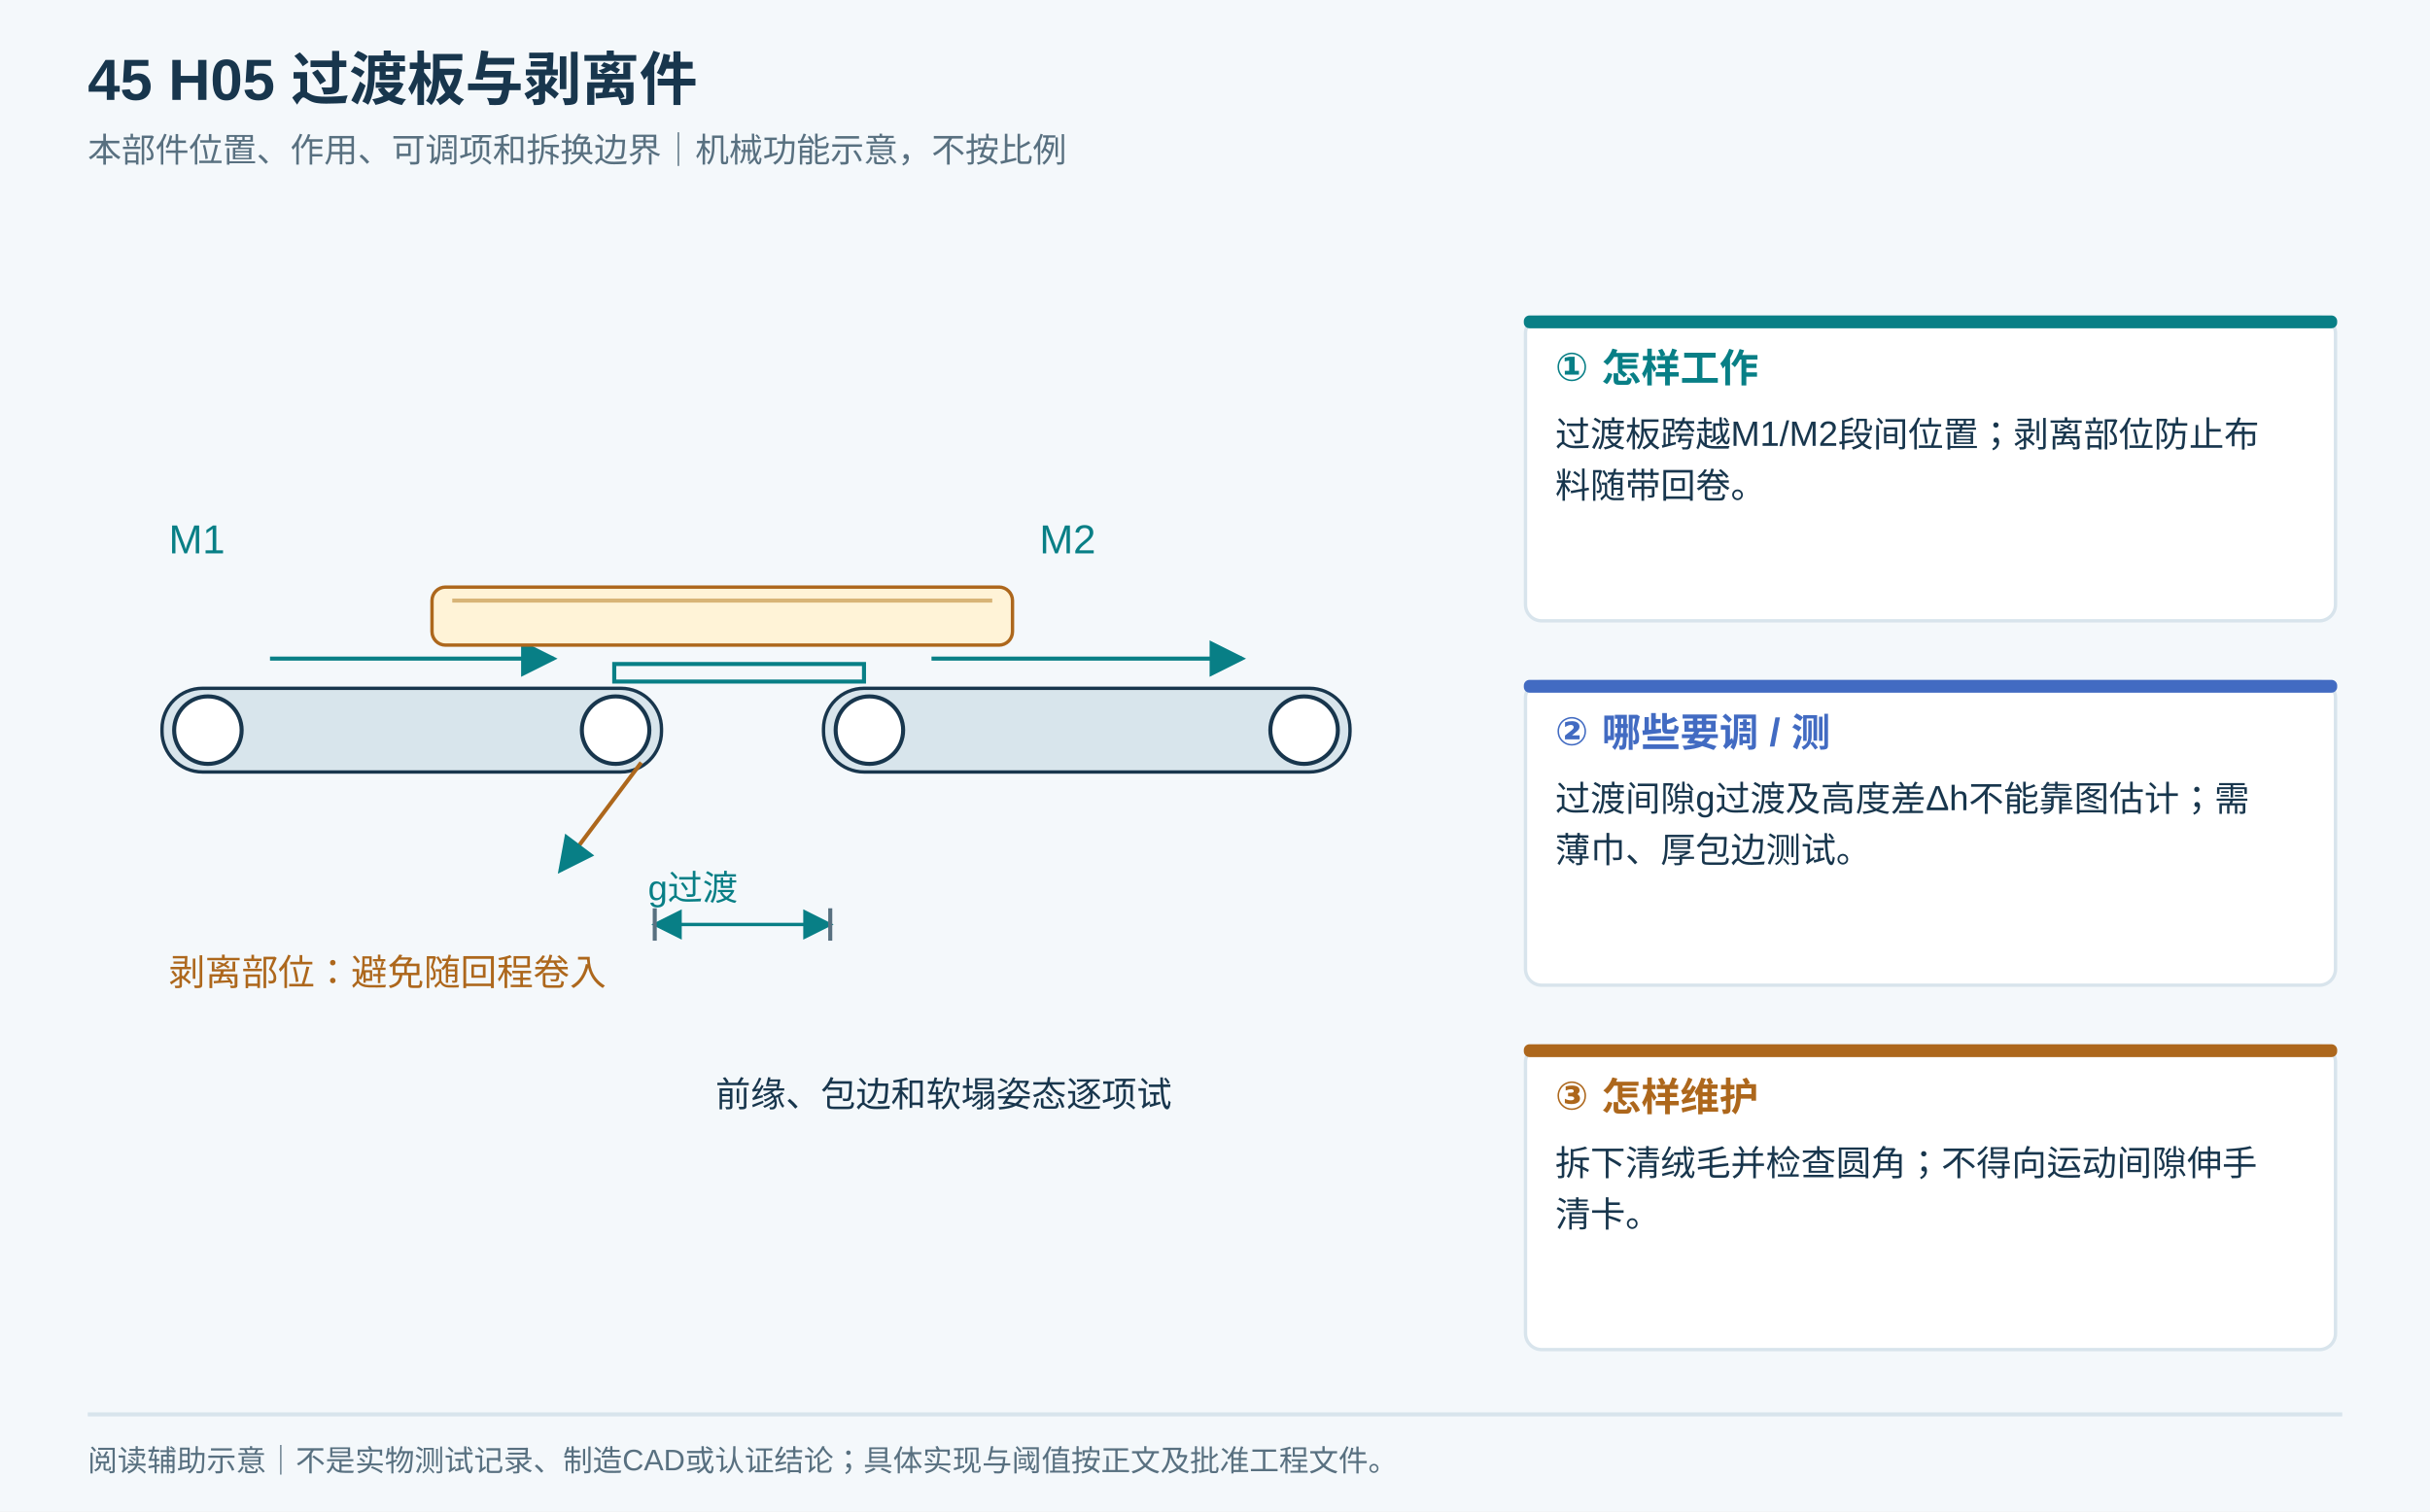
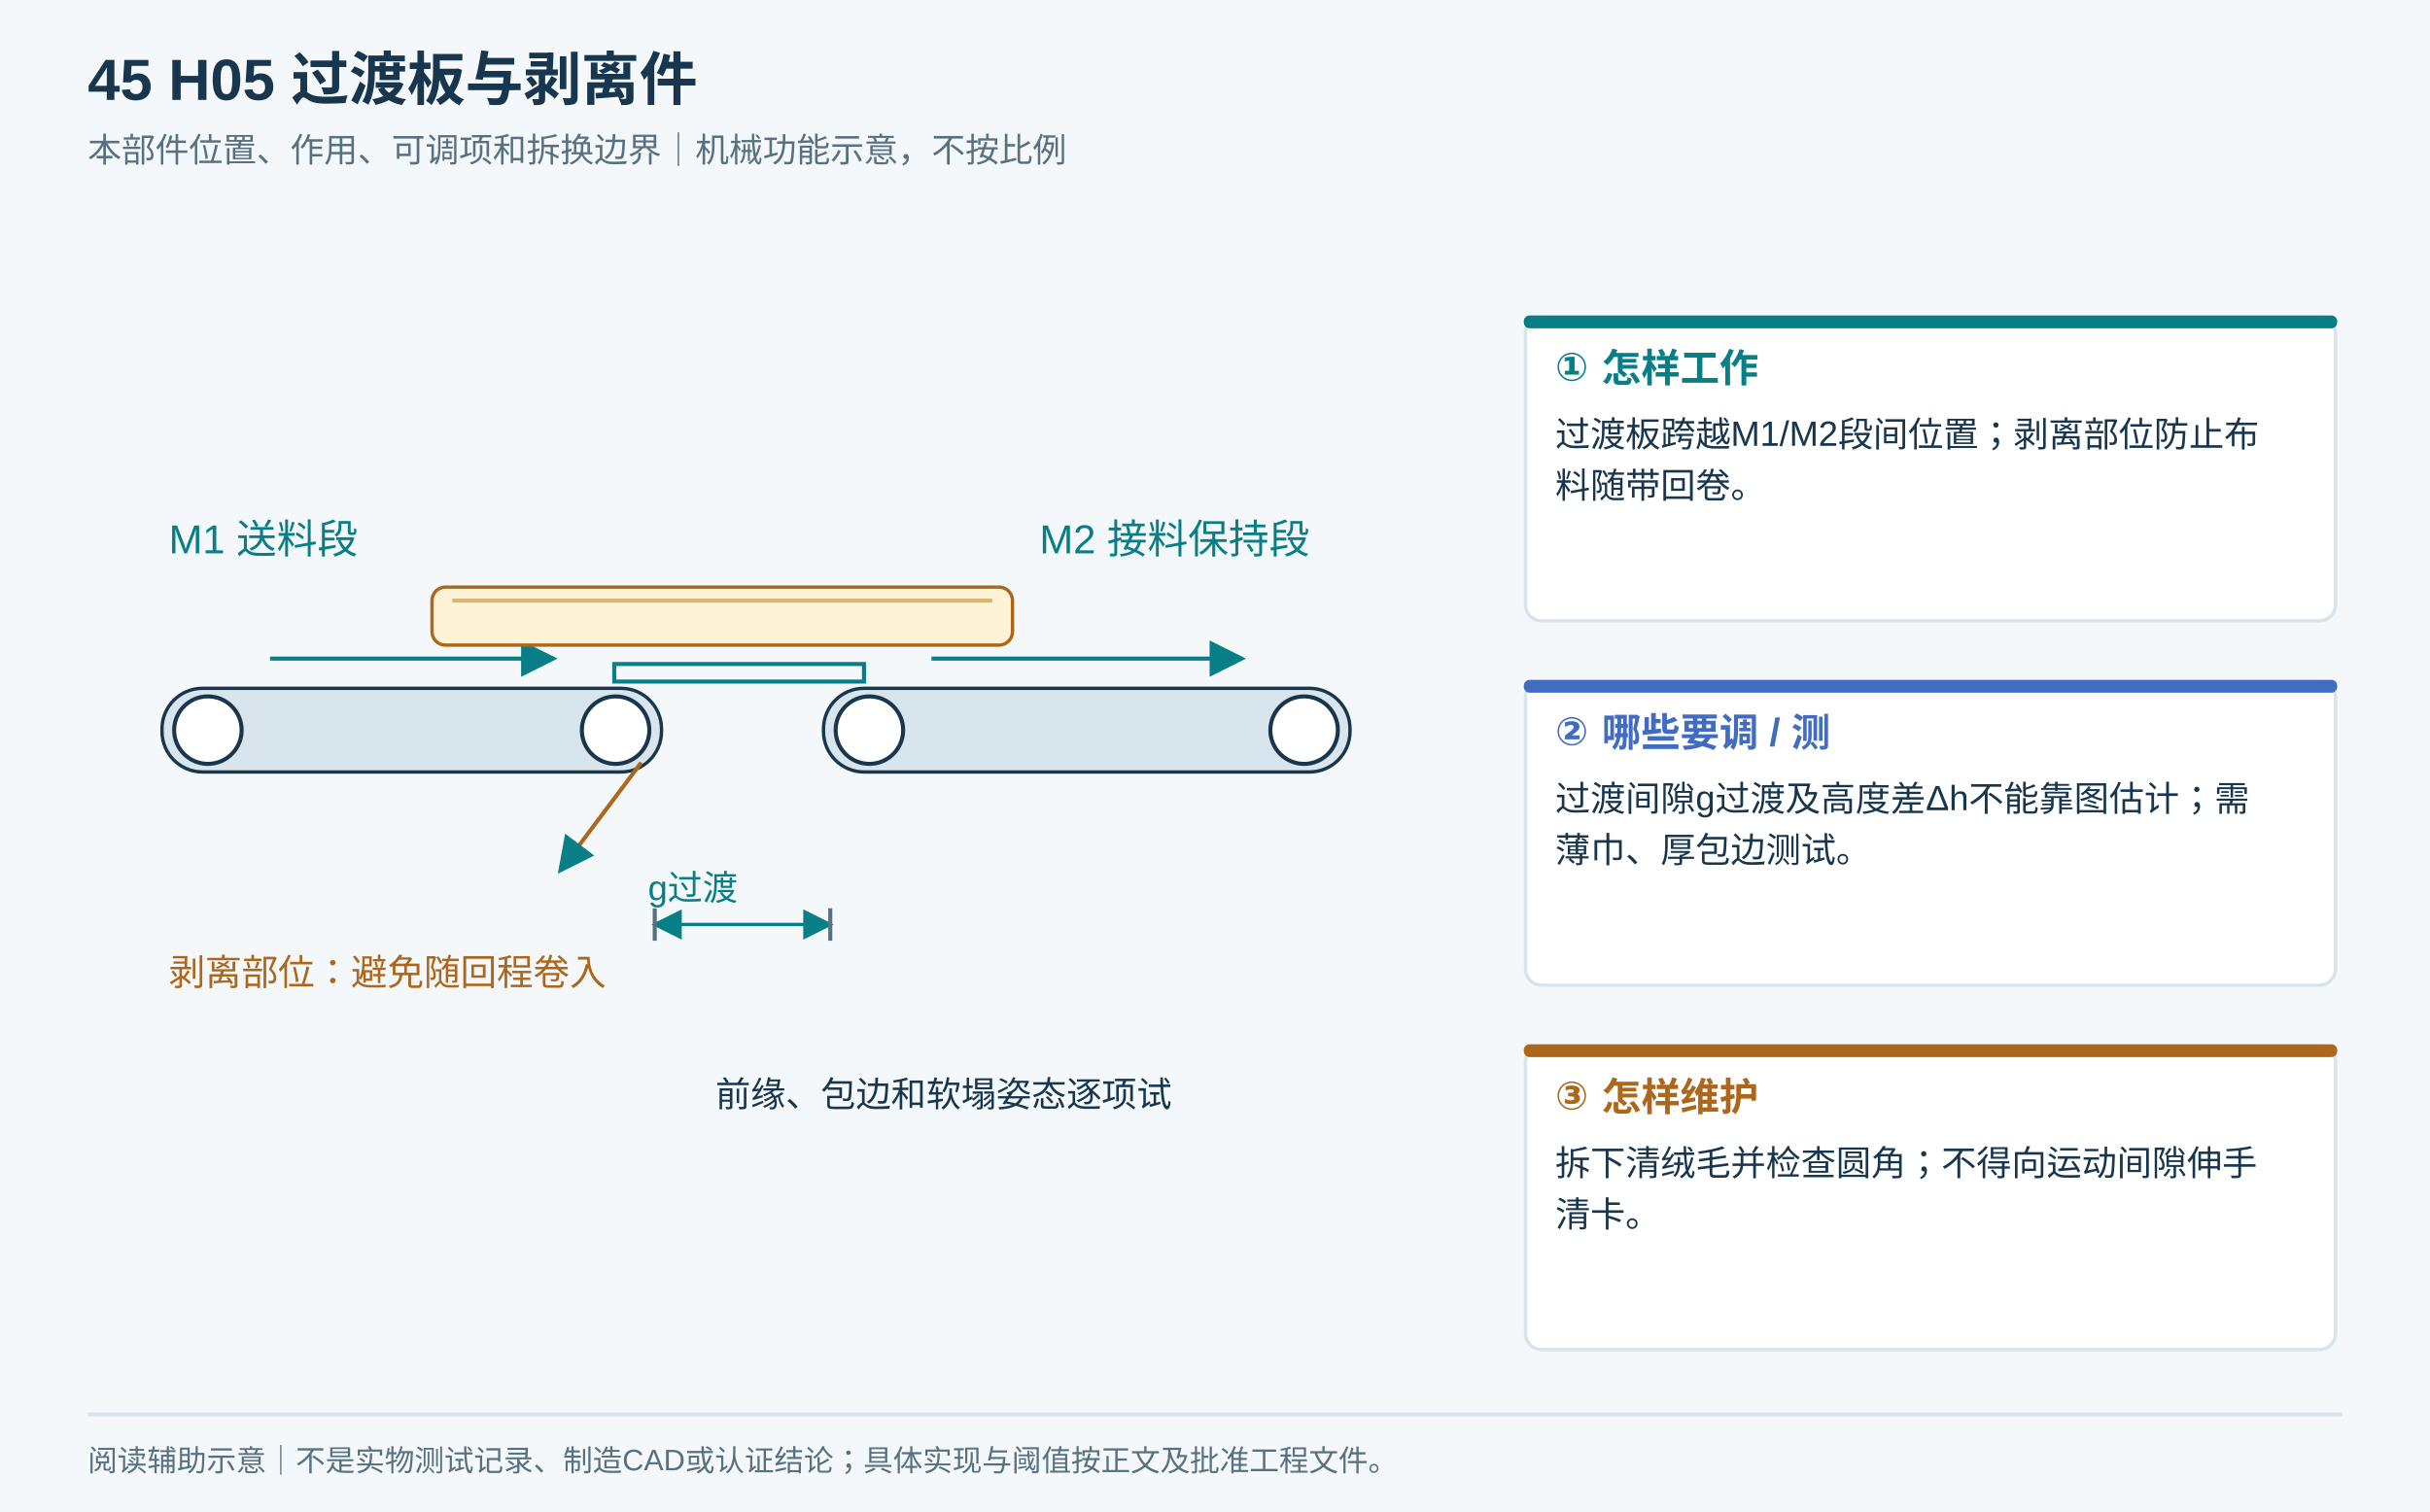
<svg xmlns="http://www.w3.org/2000/svg" width="1800" height="1120" viewBox="0 0 1800 1120" role="img">
  <defs>
    <marker id="a" markerWidth="9" markerHeight="9" refX="8" refY="4.5" orient="auto-start-reverse">
      <path d="M0 0L9 4.5L0 9z" fill="#087f86" />
    </marker>
    <pattern id="hatch" width="10" height="10" patternUnits="userSpaceOnUse" patternTransform="rotate(45)">
      <line x1="0" y1="0" x2="0" y2="10" stroke="#abc2cf" stroke-width="3" />
    </pattern>
  </defs>
  <rect width="1800" height="1120" fill="#f4f8fb" />
  <text x="65" y="74" fill="#18364d" font-family="PingFang SC,Heiti SC,Arial,sans-serif" font-size="43" font-weight="700">45  H05 过渡板与剥离件</text>
  <text x="65" y="120" fill="#587080" font-family="PingFang SC,Heiti SC,Arial,sans-serif" font-size="25" font-weight="400">本部件位置、作用、可调项和拆换边界｜机械功能示意，不按比例</text>
  <rect x="120" y="510" width="370" height="62" rx="30" fill="#d8e5ec" stroke="#18364d" stroke-width="2.5" />
  <circle cx="154" cy="541" r="25" fill="white" stroke="#18364d" stroke-width="3" />
  <circle cx="456" cy="541" r="25" fill="white" stroke="#18364d" stroke-width="3" />
  <path d="M200 488L410 488" fill="none" stroke="#087f86" stroke-width="3" marker-end="url(#a)" />
  <rect x="610" y="510" width="390" height="62" rx="30" fill="#d8e5ec" stroke="#18364d" stroke-width="2.5" />
  <circle cx="644" cy="541" r="25" fill="white" stroke="#18364d" stroke-width="3" />
  <circle cx="966" cy="541" r="25" fill="white" stroke="#18364d" stroke-width="3" />
  <path d="M690 488L920 488" fill="none" stroke="#087f86" stroke-width="3" marker-end="url(#a)" />
  <path d="M455 492H640V505H455Z" fill="none" stroke="#087f86" stroke-width="3" />
  <rect x="320" y="435" width="430" height="43" rx="10" fill="#fff3d7" stroke="#ad671c" stroke-width="2.5" />
  <path d="M335 445L735 445" fill="none" stroke="#d8b477" stroke-width="3" />
  <path d="M485 685L615 685" fill="none" stroke="#087f86" stroke-width="2.5" marker-start="url(#a)" marker-end="url(#a)" />
  <path d="M485 673L485 697" fill="none" stroke="#587080" stroke-width="3" />
  <path d="M615 673L615 697" fill="none" stroke="#587080" stroke-width="3" />
  <text x="480.0" y="667" fill="#087f86" font-family="PingFang SC,Heiti SC,Arial,sans-serif" font-size="26" font-weight="400">g过渡</text>
-   <text x="125" y="410" fill="#087f86" font-family="PingFang SC,Heiti SC,Arial,sans-serif" font-size="30" font-weight="400">M1</text>
-   <text x="770" y="410" fill="#087f86" font-family="PingFang SC,Heiti SC,Arial,sans-serif" font-size="30" font-weight="400">M2</text>
+   <text x="125" y="410" fill="#087f86" font-family="PingFang SC,Heiti SC,Arial,sans-serif" font-size="30" font-weight="400">M1 送料段</text>
+   <text x="770" y="410" fill="#087f86" font-family="PingFang SC,Heiti SC,Arial,sans-serif" font-size="30" font-weight="400">M2 接料保持段</text>
  <path d="M475 565L415 645" fill="none" stroke="#ad671c" stroke-width="3" marker-end="url(#a)" />
  <text x="125" y="730" fill="#ad671c" font-family="PingFang SC,Heiti SC,Arial,sans-serif" font-size="27" font-weight="400">剥离部位：避免随回程卷入</text>
  <text x="530" y="820" fill="#18364d" font-family="PingFang SC,Heiti SC,Arial,sans-serif" font-size="26" font-weight="400">前缘、包边和软塌姿态逐项试</text>
  <rect x="1130" y="235" width="600" height="225" rx="12" fill="white" stroke="#d8e4ec" stroke-width="2.5" />
  <rect x="1130" y="235" width="600" height="7" rx="3" fill="#087f86" stroke="#087f86" stroke-width="2.5" />
  <text x="1152" y="282" fill="#087f86" font-family="PingFang SC,Heiti SC,Arial,sans-serif" font-size="29" font-weight="700">① 怎样工作</text>
  <text x="1152" y="331" fill="#18364d" font-family="PingFang SC,Heiti SC,Arial,sans-serif" font-size="26" font-weight="400">过渡板跨越M1/M2段间位置；剥离部位防止布</text>
  <text x="1152" y="369" fill="#18364d" font-family="PingFang SC,Heiti SC,Arial,sans-serif" font-size="26" font-weight="400">料随带回卷。</text>
  <rect x="1130" y="505" width="600" height="225" rx="12" fill="white" stroke="#d8e4ec" stroke-width="2.5" />
  <rect x="1130" y="505" width="600" height="7" rx="3" fill="#426bc2" stroke="#426bc2" stroke-width="2.5" />
  <text x="1152" y="552" fill="#426bc2" font-family="PingFang SC,Heiti SC,Arial,sans-serif" font-size="29" font-weight="700">② 哪些要调 / 测</text>
  <text x="1152" y="601" fill="#18364d" font-family="PingFang SC,Heiti SC,Arial,sans-serif" font-size="26" font-weight="400">过渡间隙g过渡及高度差Δh不能靠图估计；需</text>
  <text x="1152" y="639" fill="#18364d" font-family="PingFang SC,Heiti SC,Arial,sans-serif" font-size="26" font-weight="400">薄巾、厚包边测试。</text>
  <rect x="1130" y="775" width="600" height="225" rx="12" fill="white" stroke="#d8e4ec" stroke-width="2.5" />
  <rect x="1130" y="775" width="600" height="7" rx="3" fill="#ad671c" stroke="#ad671c" stroke-width="2.5" />
  <text x="1152" y="822" fill="#ad671c" font-family="PingFang SC,Heiti SC,Arial,sans-serif" font-size="29" font-weight="700">③ 怎样维护</text>
  <text x="1152" y="871" fill="#18364d" font-family="PingFang SC,Heiti SC,Arial,sans-serif" font-size="26" font-weight="400">拆下清绒毛并检查圆角；不得向运动间隙伸手</text>
  <text x="1152" y="909" fill="#18364d" font-family="PingFang SC,Heiti SC,Arial,sans-serif" font-size="26" font-weight="400">清卡。</text>
  <path d="M65 1048L1735 1048" fill="none" stroke="#d8e4ec" stroke-width="3" />
  <text x="65" y="1090" fill="#587080" font-family="PingFang SC,Heiti SC,Arial,sans-serif" font-size="22" font-weight="400">阅读辅助示意｜不是实物测试记录、制造CAD或认证结论；具体实现与阈值按正文及批准工程文件。</text>
</svg>
